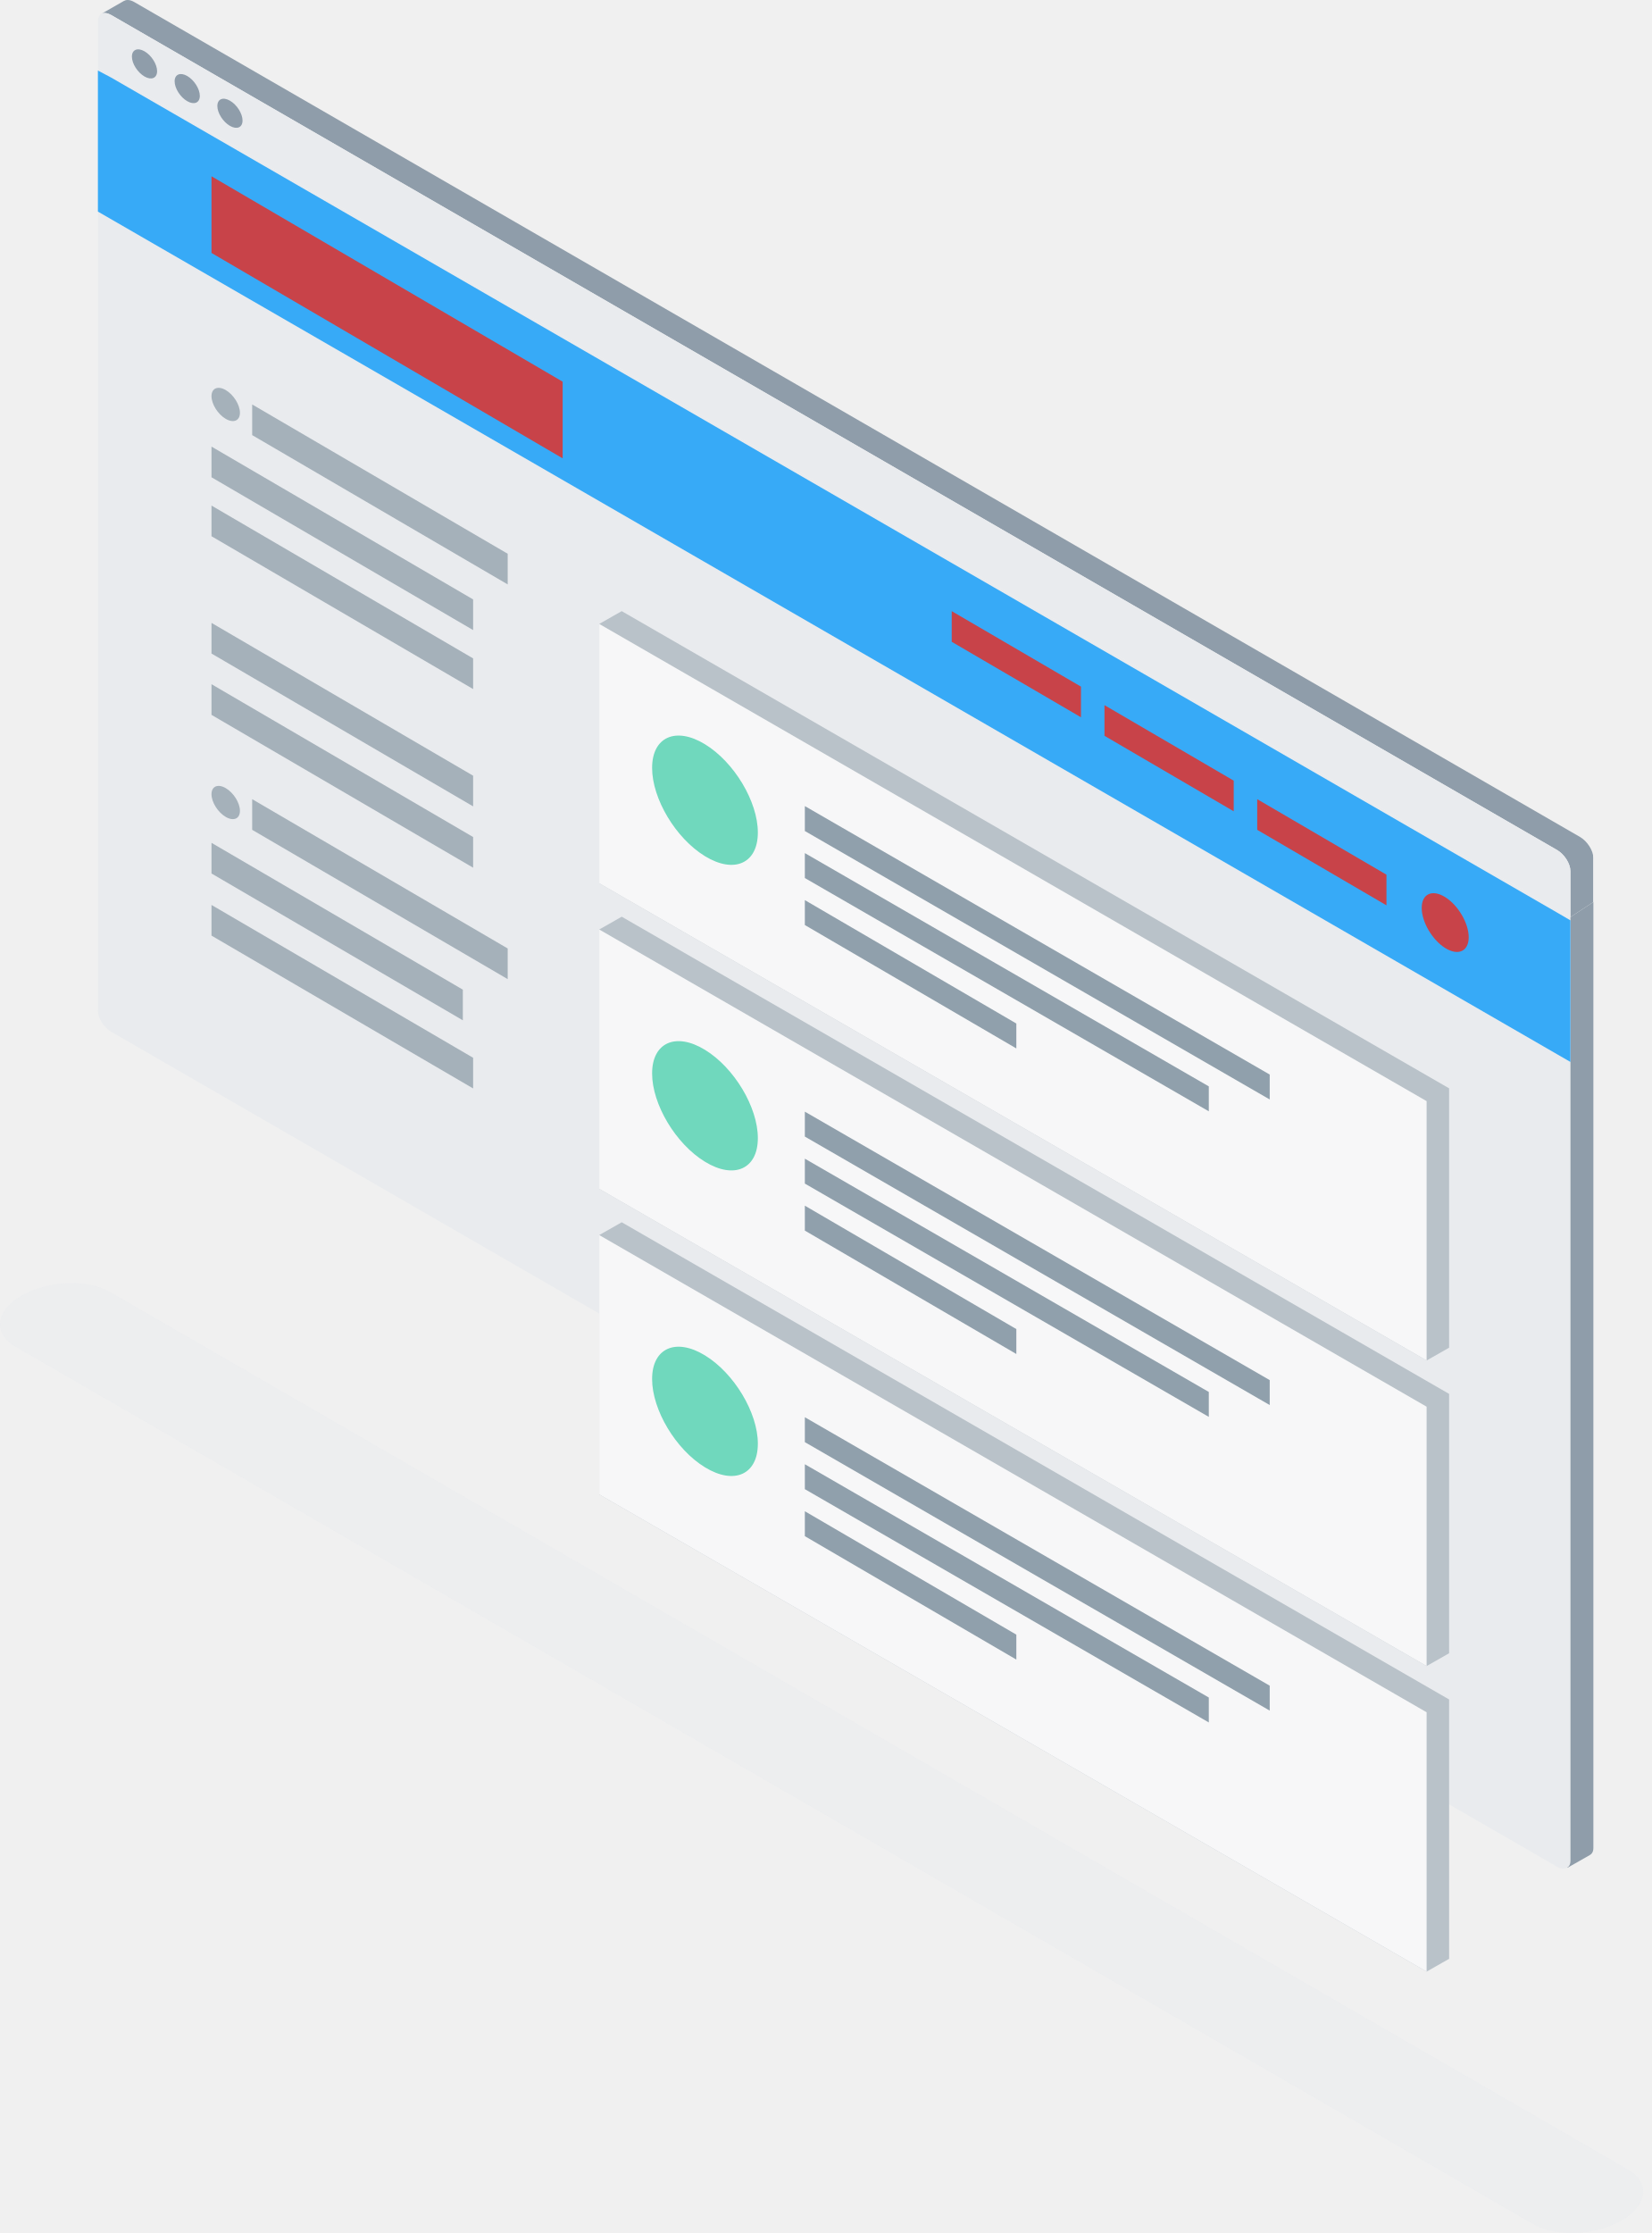
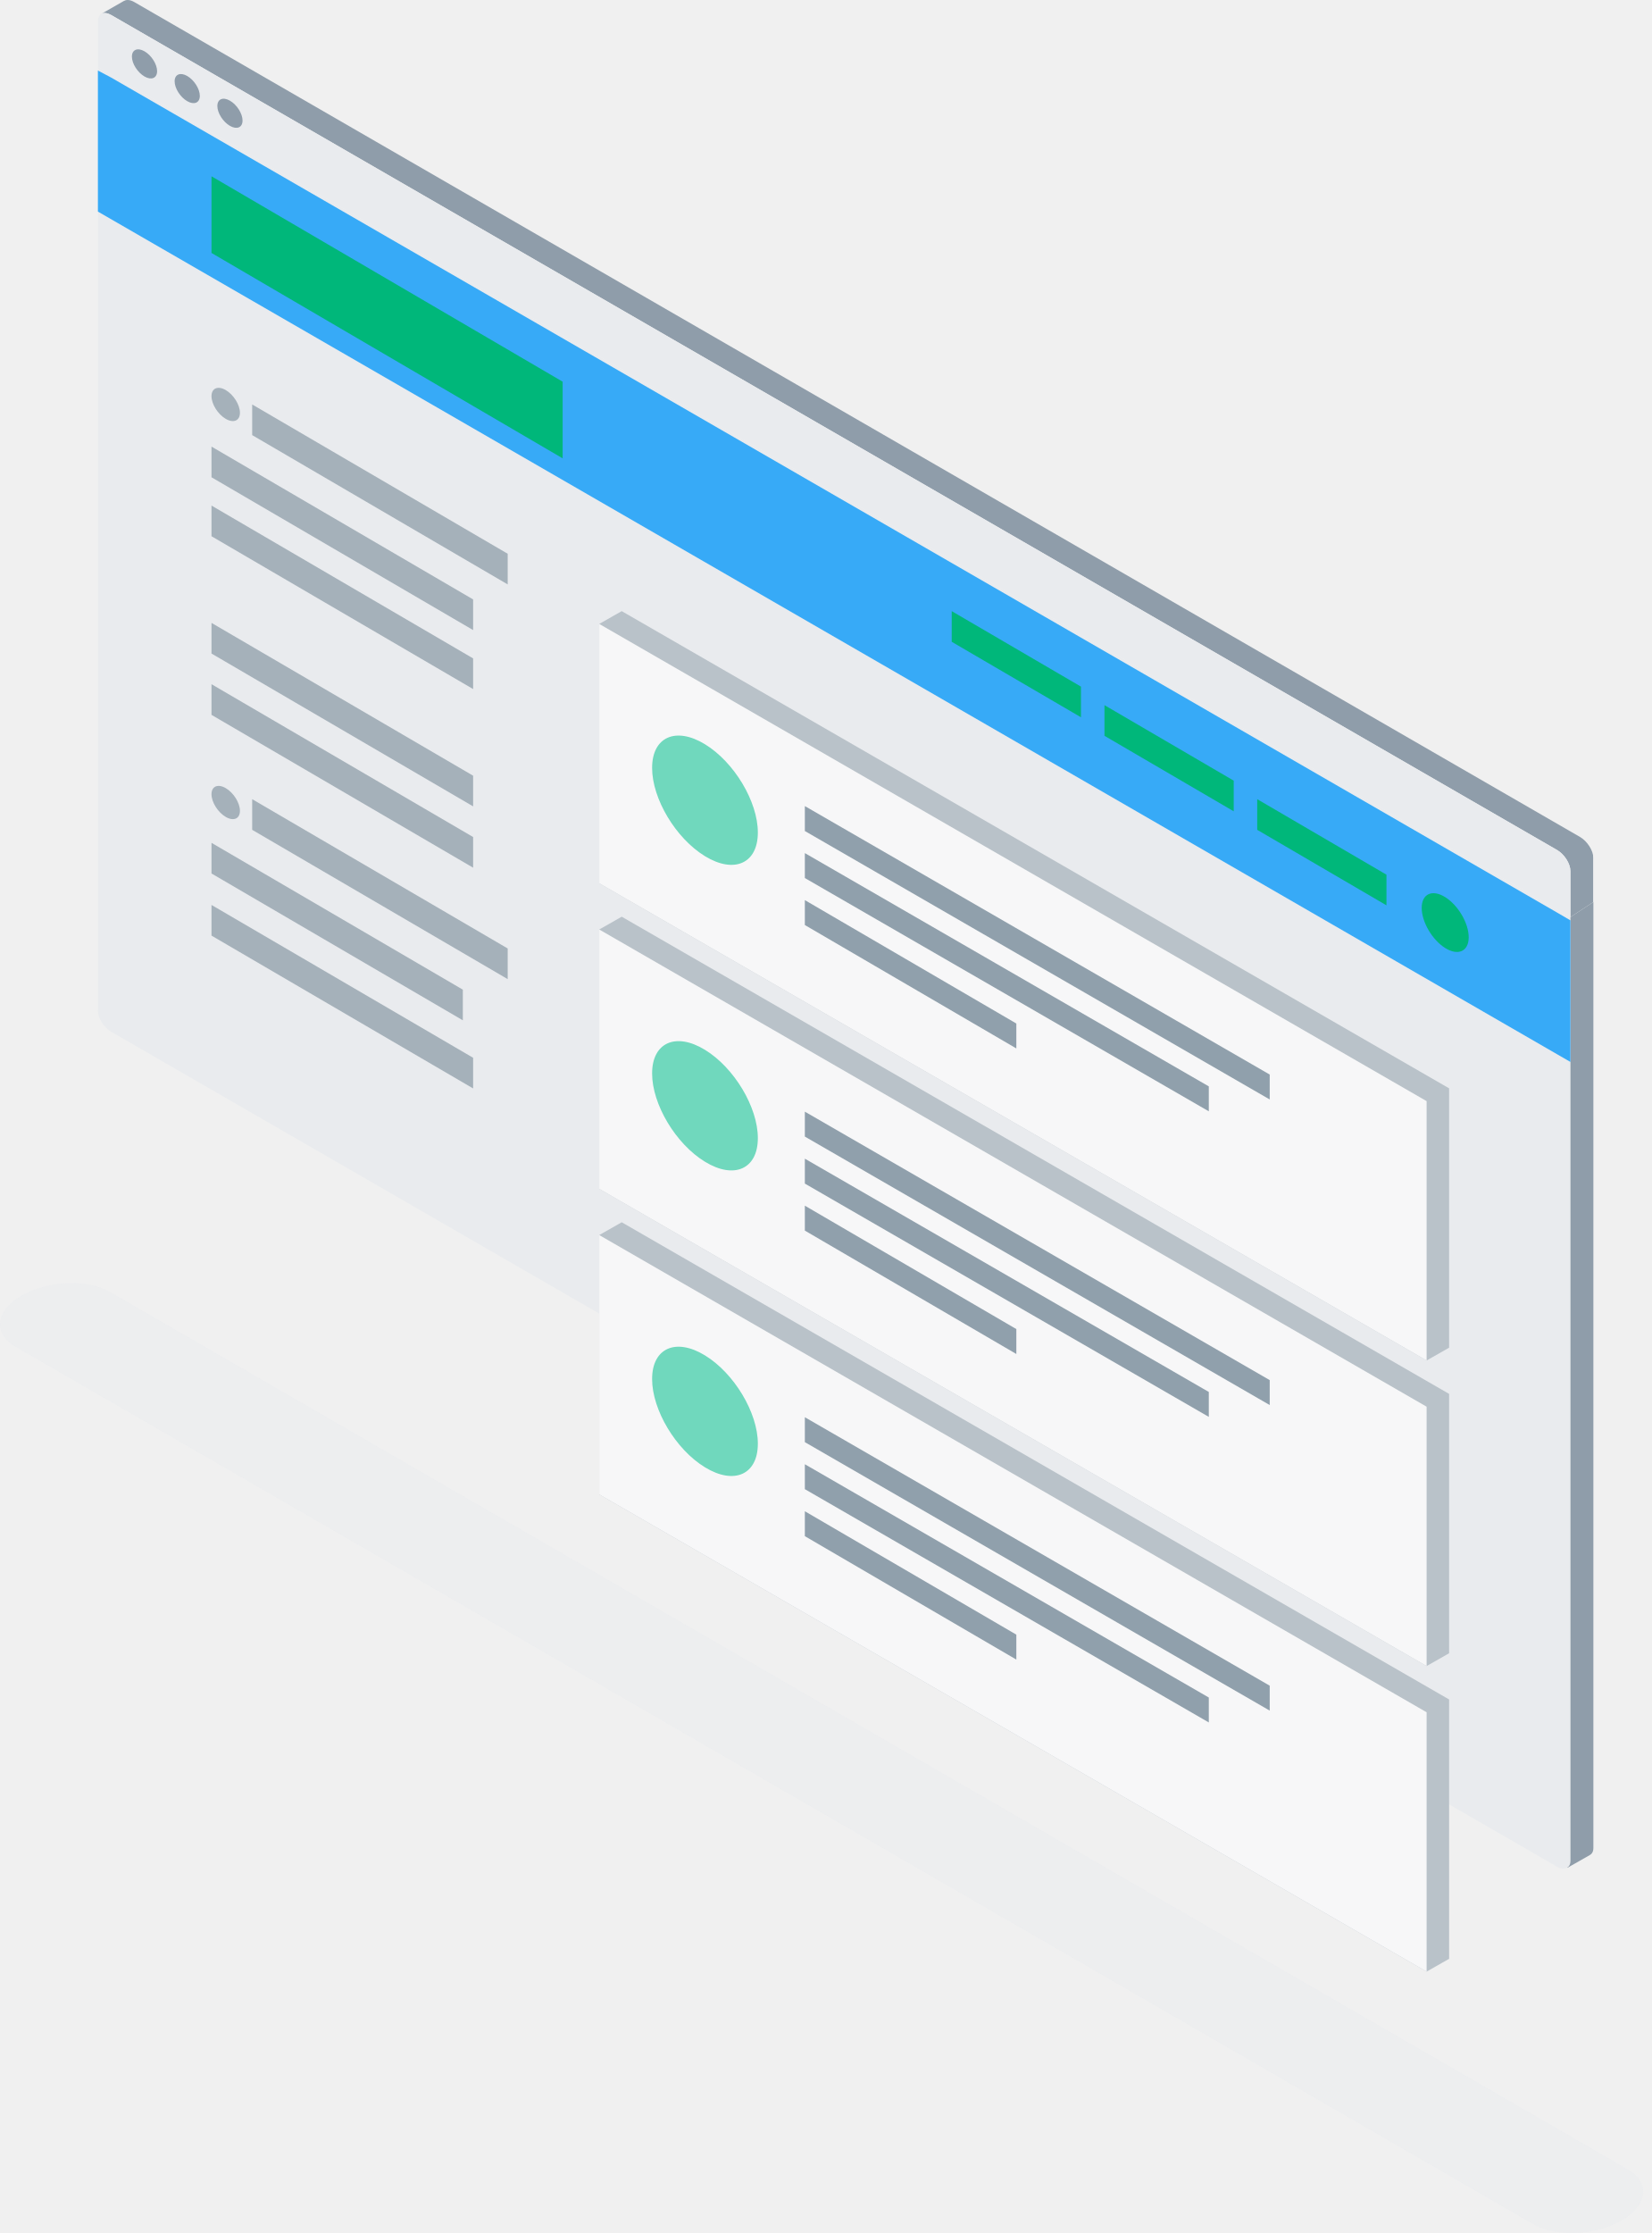
<svg xmlns="http://www.w3.org/2000/svg" width="125" height="169" viewBox="0 0 125 169" fill="none">
  <mask id="mask0" mask-type="alpha" maskUnits="userSpaceOnUse" x="7" y="0" width="114" height="70">
    <path fill-rule="evenodd" clip-rule="evenodd" d="M7.717 0H120.62V69.409H7.717V0Z" fill="white" />
  </mask>
  <g mask="url(#mask0)">
    <path fill-rule="evenodd" clip-rule="evenodd" d="M119.606 63.341L10.162 0.154C9.854 -0.024 9.582 -0.041 9.396 0.068L9.393 0.064L7.717 1.023C7.9 0.949 8.15 0.981 8.427 1.141L117.87 64.328C118.43 64.651 118.883 65.366 118.883 65.927V69.409L120.62 68.27V64.939C120.62 64.38 120.165 63.664 119.606 63.341Z" fill="#8F9DAA" />
  </g>
  <path fill-rule="evenodd" clip-rule="evenodd" d="M7.609 1.086L7.623 1.103C7.65 1.082 7.668 1.048 7.701 1.033L7.609 1.086Z" fill="#BCC4CC" />
  <path fill-rule="evenodd" clip-rule="evenodd" d="M9.154 6.053L118.889 69.409L9.154 6.053Z" fill="#6B7C85" />
  <path fill-rule="evenodd" clip-rule="evenodd" d="M118.882 140.851V69.409L9.146 6.053L7.411 5.052V76.493C7.411 77.053 7.865 77.769 8.424 78.092L117.868 141.279C118.181 141.46 118.45 141.465 118.635 141.35C118.782 141.26 118.882 141.099 118.882 140.851Z" fill="#E9EBEE" />
  <path fill-rule="evenodd" clip-rule="evenodd" d="M38.434 44.23L19.091 32.931V30.611L38.434 41.91V44.23Z" fill="#A5B1BA" />
  <path fill-rule="evenodd" clip-rule="evenodd" d="M38.434 74.103L19.091 62.804V60.484L38.434 71.783V74.103Z" fill="#A5B1BA" />
  <path fill-rule="evenodd" clip-rule="evenodd" d="M35.816 52.15L16.011 40.584V38.263L35.816 49.83V52.15Z" fill="#A5B1BA" />
  <path fill-rule="evenodd" clip-rule="evenodd" d="M35.816 47.686L16.011 36.121V33.8L35.816 45.366V47.686Z" fill="#A5B1BA" />
  <path fill-rule="evenodd" clip-rule="evenodd" d="M35.038 77.22L16.011 66.108V63.788L35.038 74.9V77.22Z" fill="#A5B1BA" />
  <path fill-rule="evenodd" clip-rule="evenodd" d="M35.816 61.028L16.011 49.462V47.142L35.816 58.707V61.028Z" fill="#A5B1BA" />
  <path fill-rule="evenodd" clip-rule="evenodd" d="M35.816 65.669L16.011 54.103V51.782L35.816 63.348V65.669Z" fill="#A5B1BA" />
  <path fill-rule="evenodd" clip-rule="evenodd" d="M35.816 82.376L16.011 70.81V68.489L35.816 80.055V82.376Z" fill="#A5B1BA" />
  <path fill-rule="evenodd" clip-rule="evenodd" d="M18.164 31.24C18.164 31.841 17.683 32.047 17.088 31.7C16.493 31.353 16.011 30.584 16.011 29.982C16.011 29.381 16.493 29.174 17.088 29.521C17.683 29.869 18.164 30.638 18.164 31.24Z" fill="#A5B1BA" />
  <path fill-rule="evenodd" clip-rule="evenodd" d="M18.164 61.366C18.164 61.968 17.683 62.173 17.088 61.826C16.493 61.479 16.011 60.71 16.011 60.108C16.011 59.507 16.493 59.3 17.088 59.648C17.683 59.995 18.164 60.764 18.164 61.366Z" fill="#A5B1BA" />
  <path fill-rule="evenodd" clip-rule="evenodd" d="M118.887 69.409V140.851C118.887 141.099 118.787 141.26 118.64 141.35L118.651 141.364L120.353 140.396L120.351 140.393C120.518 140.309 120.622 140.129 120.622 139.864V68.269L118.887 69.409Z" fill="#8F9DAA" />
  <path fill-rule="evenodd" clip-rule="evenodd" d="M117.869 64.328L8.425 1.14C8.149 0.98 7.899 0.949 7.716 1.023C7.709 1.026 7.704 1.03 7.698 1.033C7.666 1.048 7.648 1.082 7.621 1.103C7.498 1.2 7.411 1.345 7.411 1.568V5.051L118.883 69.409V65.926C118.883 65.366 118.428 64.651 117.869 64.328Z" fill="#E9EBEE" />
  <path d="M8.426 5.877L117.87 69.064L118.884 69.655V80.371L7.412 16.014V6.305C7.412 6.082 7.411 5.477 7.411 5.477V5.337L8.426 5.877Z" fill="#37AAF7" />
-   <path fill-rule="evenodd" clip-rule="evenodd" d="M111.184 70.935C111.184 71.999 110.388 72.363 109.405 71.749C108.422 71.136 107.626 69.775 107.626 68.712C107.626 67.648 108.422 67.284 109.405 67.898C110.388 68.513 111.184 69.872 111.184 70.935Z" fill="#c84349" />
+   <path fill-rule="evenodd" clip-rule="evenodd" d="M111.184 70.935C111.184 71.999 110.388 72.363 109.405 71.749C108.422 71.136 107.626 69.775 107.626 68.712C107.626 67.648 108.422 67.284 109.405 67.898C110.388 68.513 111.184 69.872 111.184 70.935Z" fill="#00b77a" />
  <path fill-rule="evenodd" clip-rule="evenodd" d="M11.893 5.386C11.893 5.913 11.466 6.094 10.939 5.789C10.413 5.485 9.986 4.812 9.986 4.286C9.986 3.759 10.413 3.579 10.939 3.883C11.466 4.187 11.893 4.86 11.893 5.386Z" fill="#8F9DAA" />
  <path fill-rule="evenodd" clip-rule="evenodd" d="M15.127 7.255C15.127 7.782 14.7 7.962 14.174 7.658C13.647 7.354 13.22 6.681 13.22 6.154C13.22 5.628 13.647 5.448 14.174 5.751C14.7 6.056 15.127 6.729 15.127 7.255Z" fill="#8F9DAA" />
  <path fill-rule="evenodd" clip-rule="evenodd" d="M18.361 9.123C18.361 9.65 17.934 9.83 17.407 9.526C16.881 9.222 16.454 8.549 16.454 8.023C16.454 7.495 16.881 7.316 17.407 7.62C17.934 7.923 18.361 8.597 18.361 9.123Z" fill="#8F9DAA" />
  <path fill-rule="evenodd" clip-rule="evenodd" d="M107.999 102.965L109.701 101.997V82.368L47.066 46.253L45.363 47.22V66.848L107.999 102.965Z" fill="#B9C2C9" />
  <path fill-rule="evenodd" clip-rule="evenodd" d="M107.998 83.337V102.965L45.363 66.849V47.221L107.998 83.337Z" fill="#F7F7F8" />
  <path fill-rule="evenodd" clip-rule="evenodd" d="M57.371 63.008C57.371 65.348 55.58 66.15 53.368 64.798C51.157 63.449 49.366 60.456 49.366 58.117C49.366 55.777 51.157 54.976 53.368 56.327C55.58 57.679 57.371 60.669 57.371 63.008Z" fill="#70D8BD" />
  <path fill-rule="evenodd" clip-rule="evenodd" d="M96.12 83.211L60.929 62.894V61.007L96.12 81.325V83.211Z" fill="#90A0AC" />
  <path fill-rule="evenodd" clip-rule="evenodd" d="M91.51 84.108L60.929 66.452V64.565L91.51 82.221V84.108Z" fill="#90A0AC" />
  <path fill-rule="evenodd" clip-rule="evenodd" d="M76.939 79.349L60.929 70.01V68.123L76.939 77.463V79.349Z" fill="#90A0AC" />
  <path fill-rule="evenodd" clip-rule="evenodd" d="M107.999 126.091L109.701 125.123V105.494L47.066 69.379L45.363 70.347V89.974L107.999 126.091Z" fill="#B9C2C9" />
  <path fill-rule="evenodd" clip-rule="evenodd" d="M107.998 106.463V126.091L45.363 89.975V70.347L107.998 106.463Z" fill="#F7F7F8" />
  <path fill-rule="evenodd" clip-rule="evenodd" d="M57.371 86.135C57.371 88.475 55.58 89.276 53.368 87.924C51.157 86.576 49.366 83.583 49.366 81.243C49.366 78.903 51.157 78.102 53.368 79.454C55.58 80.805 57.371 83.795 57.371 86.135Z" fill="#70D8BD" />
  <path fill-rule="evenodd" clip-rule="evenodd" d="M96.12 106.338L60.929 86.02V84.134L96.12 104.451V106.338Z" fill="#90A0AC" />
  <path fill-rule="evenodd" clip-rule="evenodd" d="M91.51 107.234L60.929 89.578V87.692L91.51 105.348V107.234Z" fill="#90A0AC" />
  <path fill-rule="evenodd" clip-rule="evenodd" d="M76.939 102.475L60.929 93.136V91.249L76.939 100.589V102.475Z" fill="#90A0AC" />
  <path fill-rule="evenodd" clip-rule="evenodd" d="M107.999 149.217L109.701 148.249V128.621L47.066 92.505L45.363 93.473V113.101L107.999 149.217Z" fill="#B9C2C9" />
  <path fill-rule="evenodd" clip-rule="evenodd" d="M107.998 129.59V149.217L45.363 113.102V93.473L107.998 129.59Z" fill="#F7F7F8" />
  <path fill-rule="evenodd" clip-rule="evenodd" d="M57.371 109.261C57.371 111.601 55.58 112.402 53.368 111.05C51.157 109.702 49.366 106.709 49.366 104.369C49.366 102.03 51.157 101.228 53.368 102.58C55.58 103.932 57.371 106.921 57.371 109.261Z" fill="#70D8BD" />
  <path fill-rule="evenodd" clip-rule="evenodd" d="M96.12 129.464L60.929 109.146V107.26L96.12 127.577V129.464Z" fill="#90A0AC" />
  <path fill-rule="evenodd" clip-rule="evenodd" d="M91.51 130.36L60.929 112.704V110.818L91.51 128.474V130.36Z" fill="#90A0AC" />
  <path fill-rule="evenodd" clip-rule="evenodd" d="M76.939 125.602L60.929 116.262V114.376L76.939 123.715V125.602Z" fill="#90A0AC" />
-   <path fill-rule="evenodd" clip-rule="evenodd" d="M42.594 34.689L16.011 19.144V13.342L42.594 28.887V34.689Z" fill="#c84349" />
+   <path fill-rule="evenodd" clip-rule="evenodd" d="M42.594 34.689L16.011 19.144V13.342L42.594 28.887V34.689Z" fill="#00b77a" />
  <path opacity="0.5" fill-rule="evenodd" clip-rule="evenodd" d="M116.07 168.332L1.157 101.914C-0.557 100.924 -0.342 99.196 1.637 98.053C3.616 96.91 6.609 96.786 8.324 97.776L123.237 164.194C124.951 165.183 124.736 166.912 122.757 168.054C120.778 169.197 117.784 169.322 116.07 168.332Z" fill="#E9EBEE" />
-   <path fill-rule="evenodd" clip-rule="evenodd" d="M104.958 66.198V68.518L95.174 62.804V60.484L104.958 66.198Z" fill="#c84349" />
-   <path fill-rule="evenodd" clip-rule="evenodd" d="M93.395 59.082V61.402L83.611 55.688V53.368L93.395 59.082Z" fill="#c84349" />
-   <path fill-rule="evenodd" clip-rule="evenodd" d="M81.832 51.966V54.286L72.047 48.573V46.253L81.832 51.966Z" fill="#c84349" />
+   <path fill-rule="evenodd" clip-rule="evenodd" d="M104.958 66.198V68.518L95.174 62.804V60.484L104.958 66.198Z" fill="#00b77a" />
+   <path fill-rule="evenodd" clip-rule="evenodd" d="M93.395 59.082V61.402L83.611 55.688V53.368L93.395 59.082Z" fill="#00b77a" />
+   <path fill-rule="evenodd" clip-rule="evenodd" d="M81.832 51.966V54.286L72.047 48.573V46.253L81.832 51.966Z" fill="#00b77a" />
</svg>
